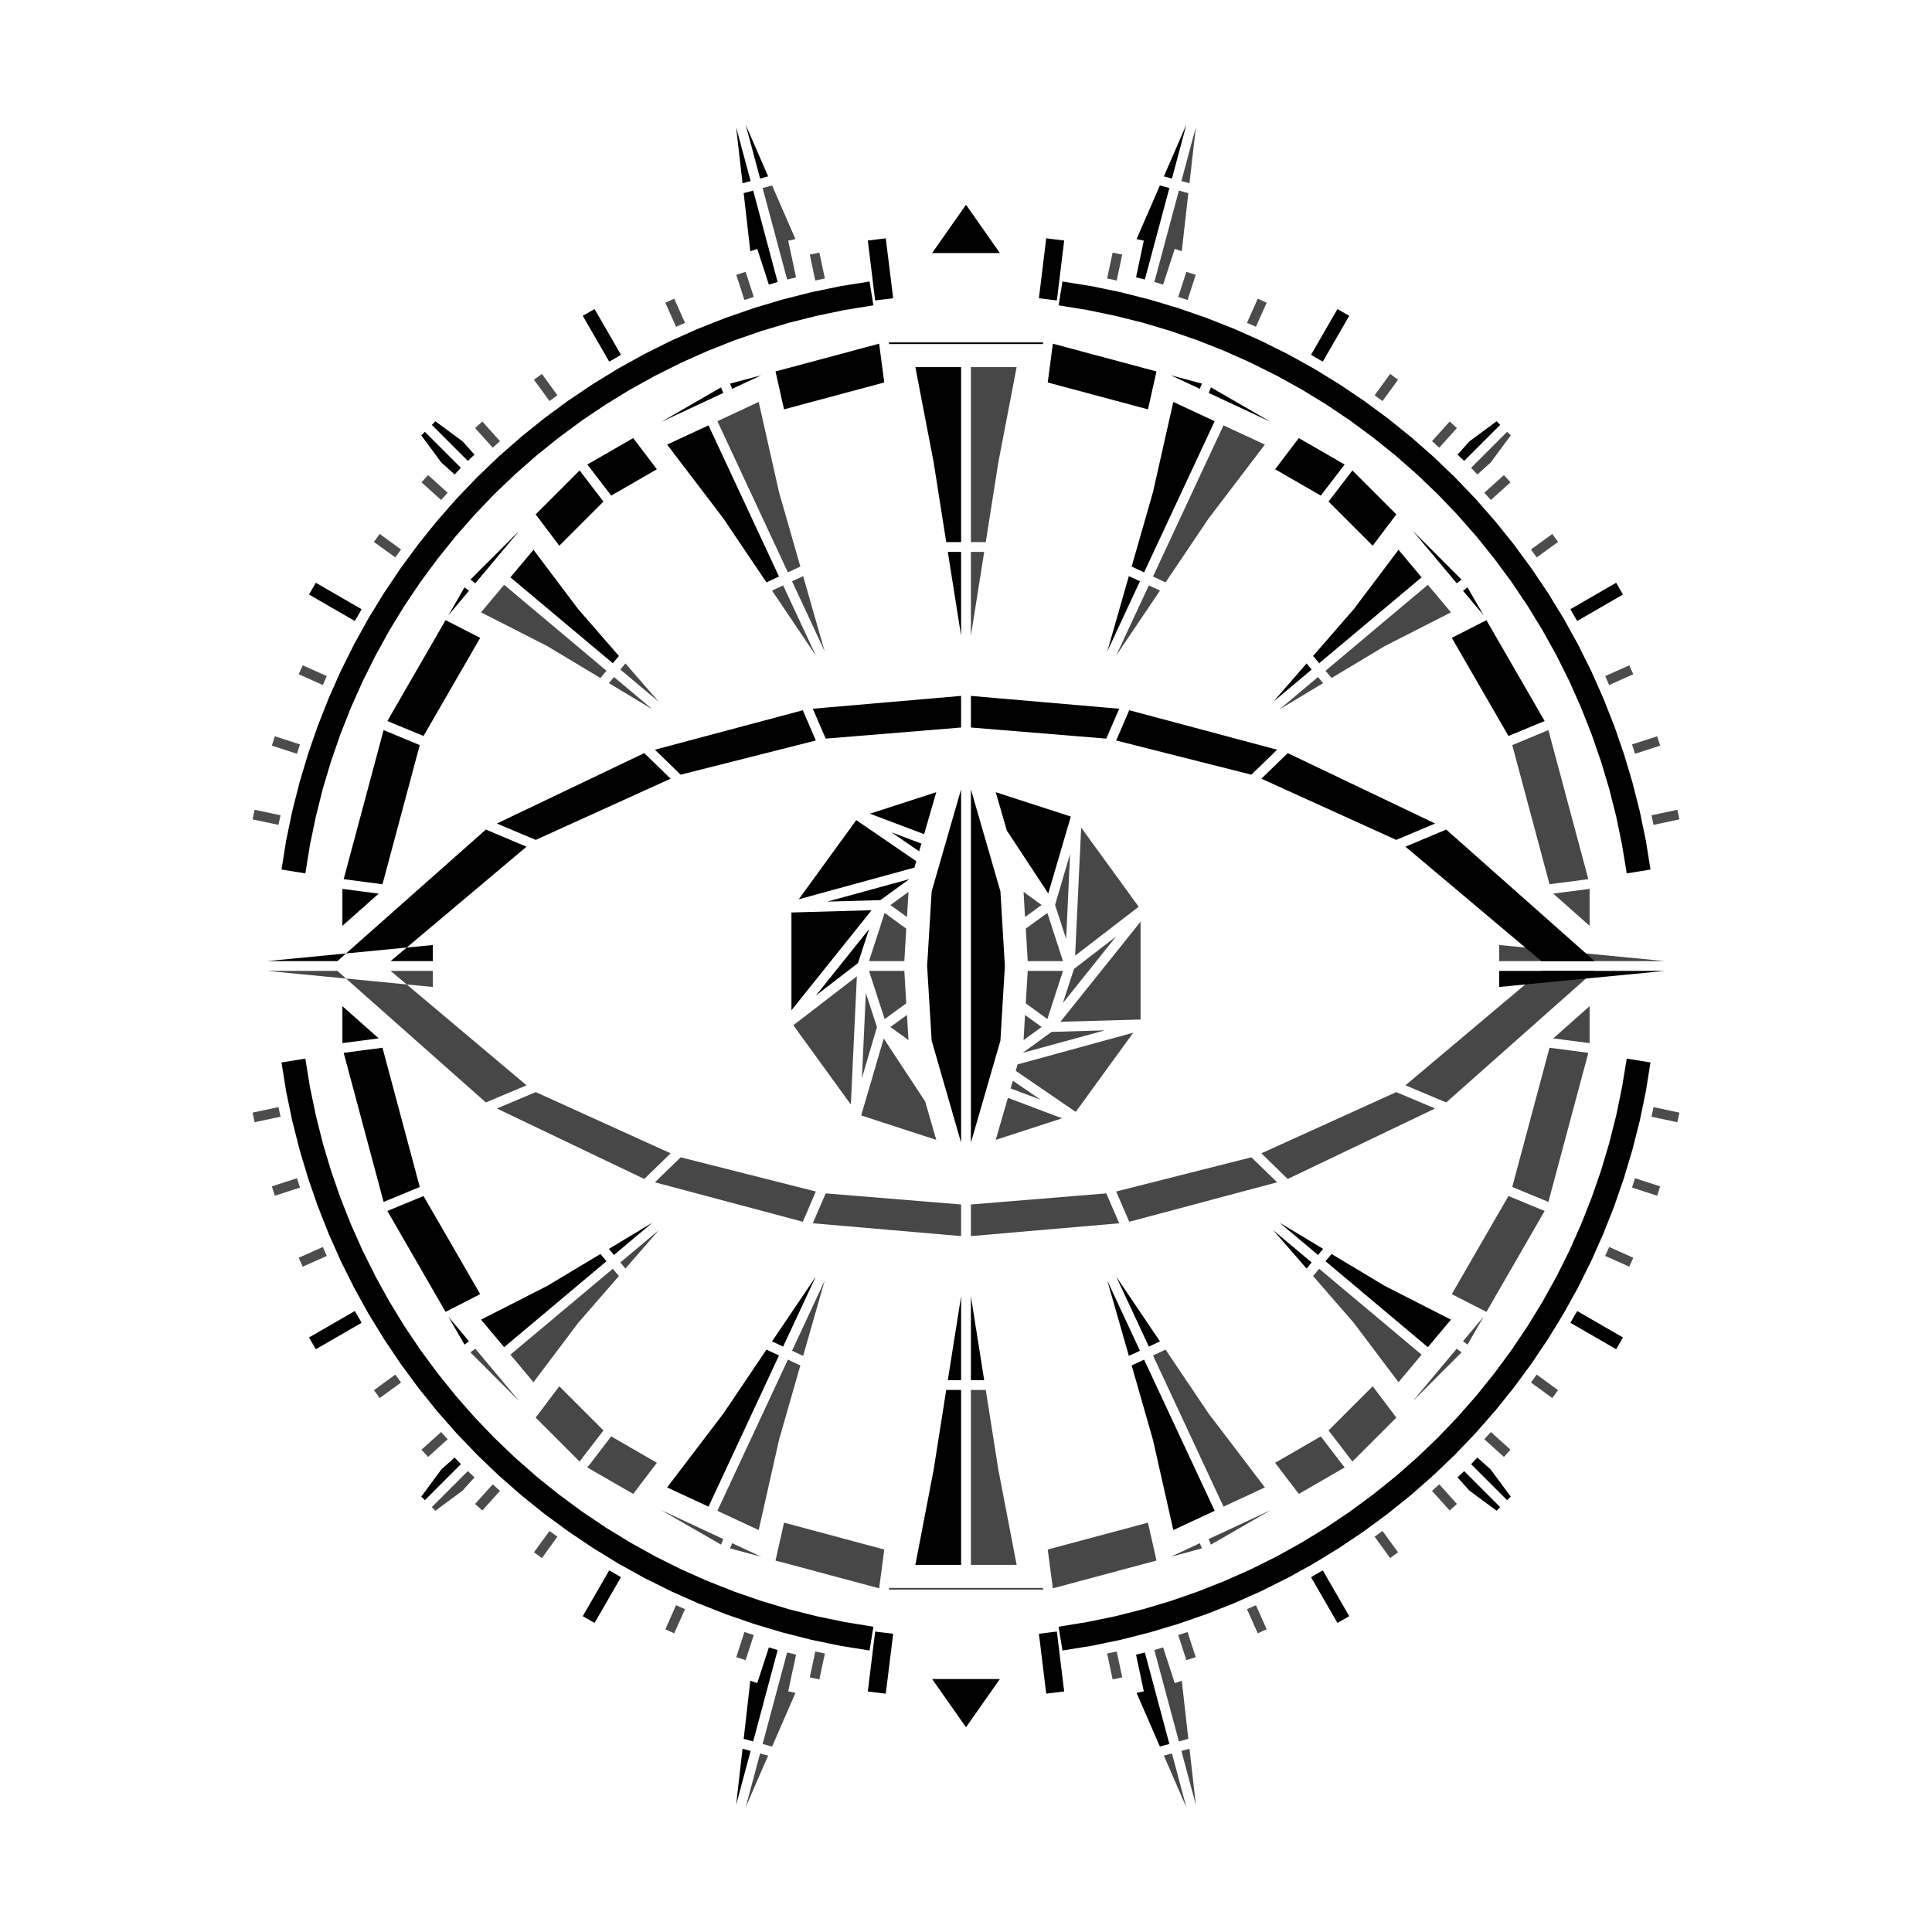
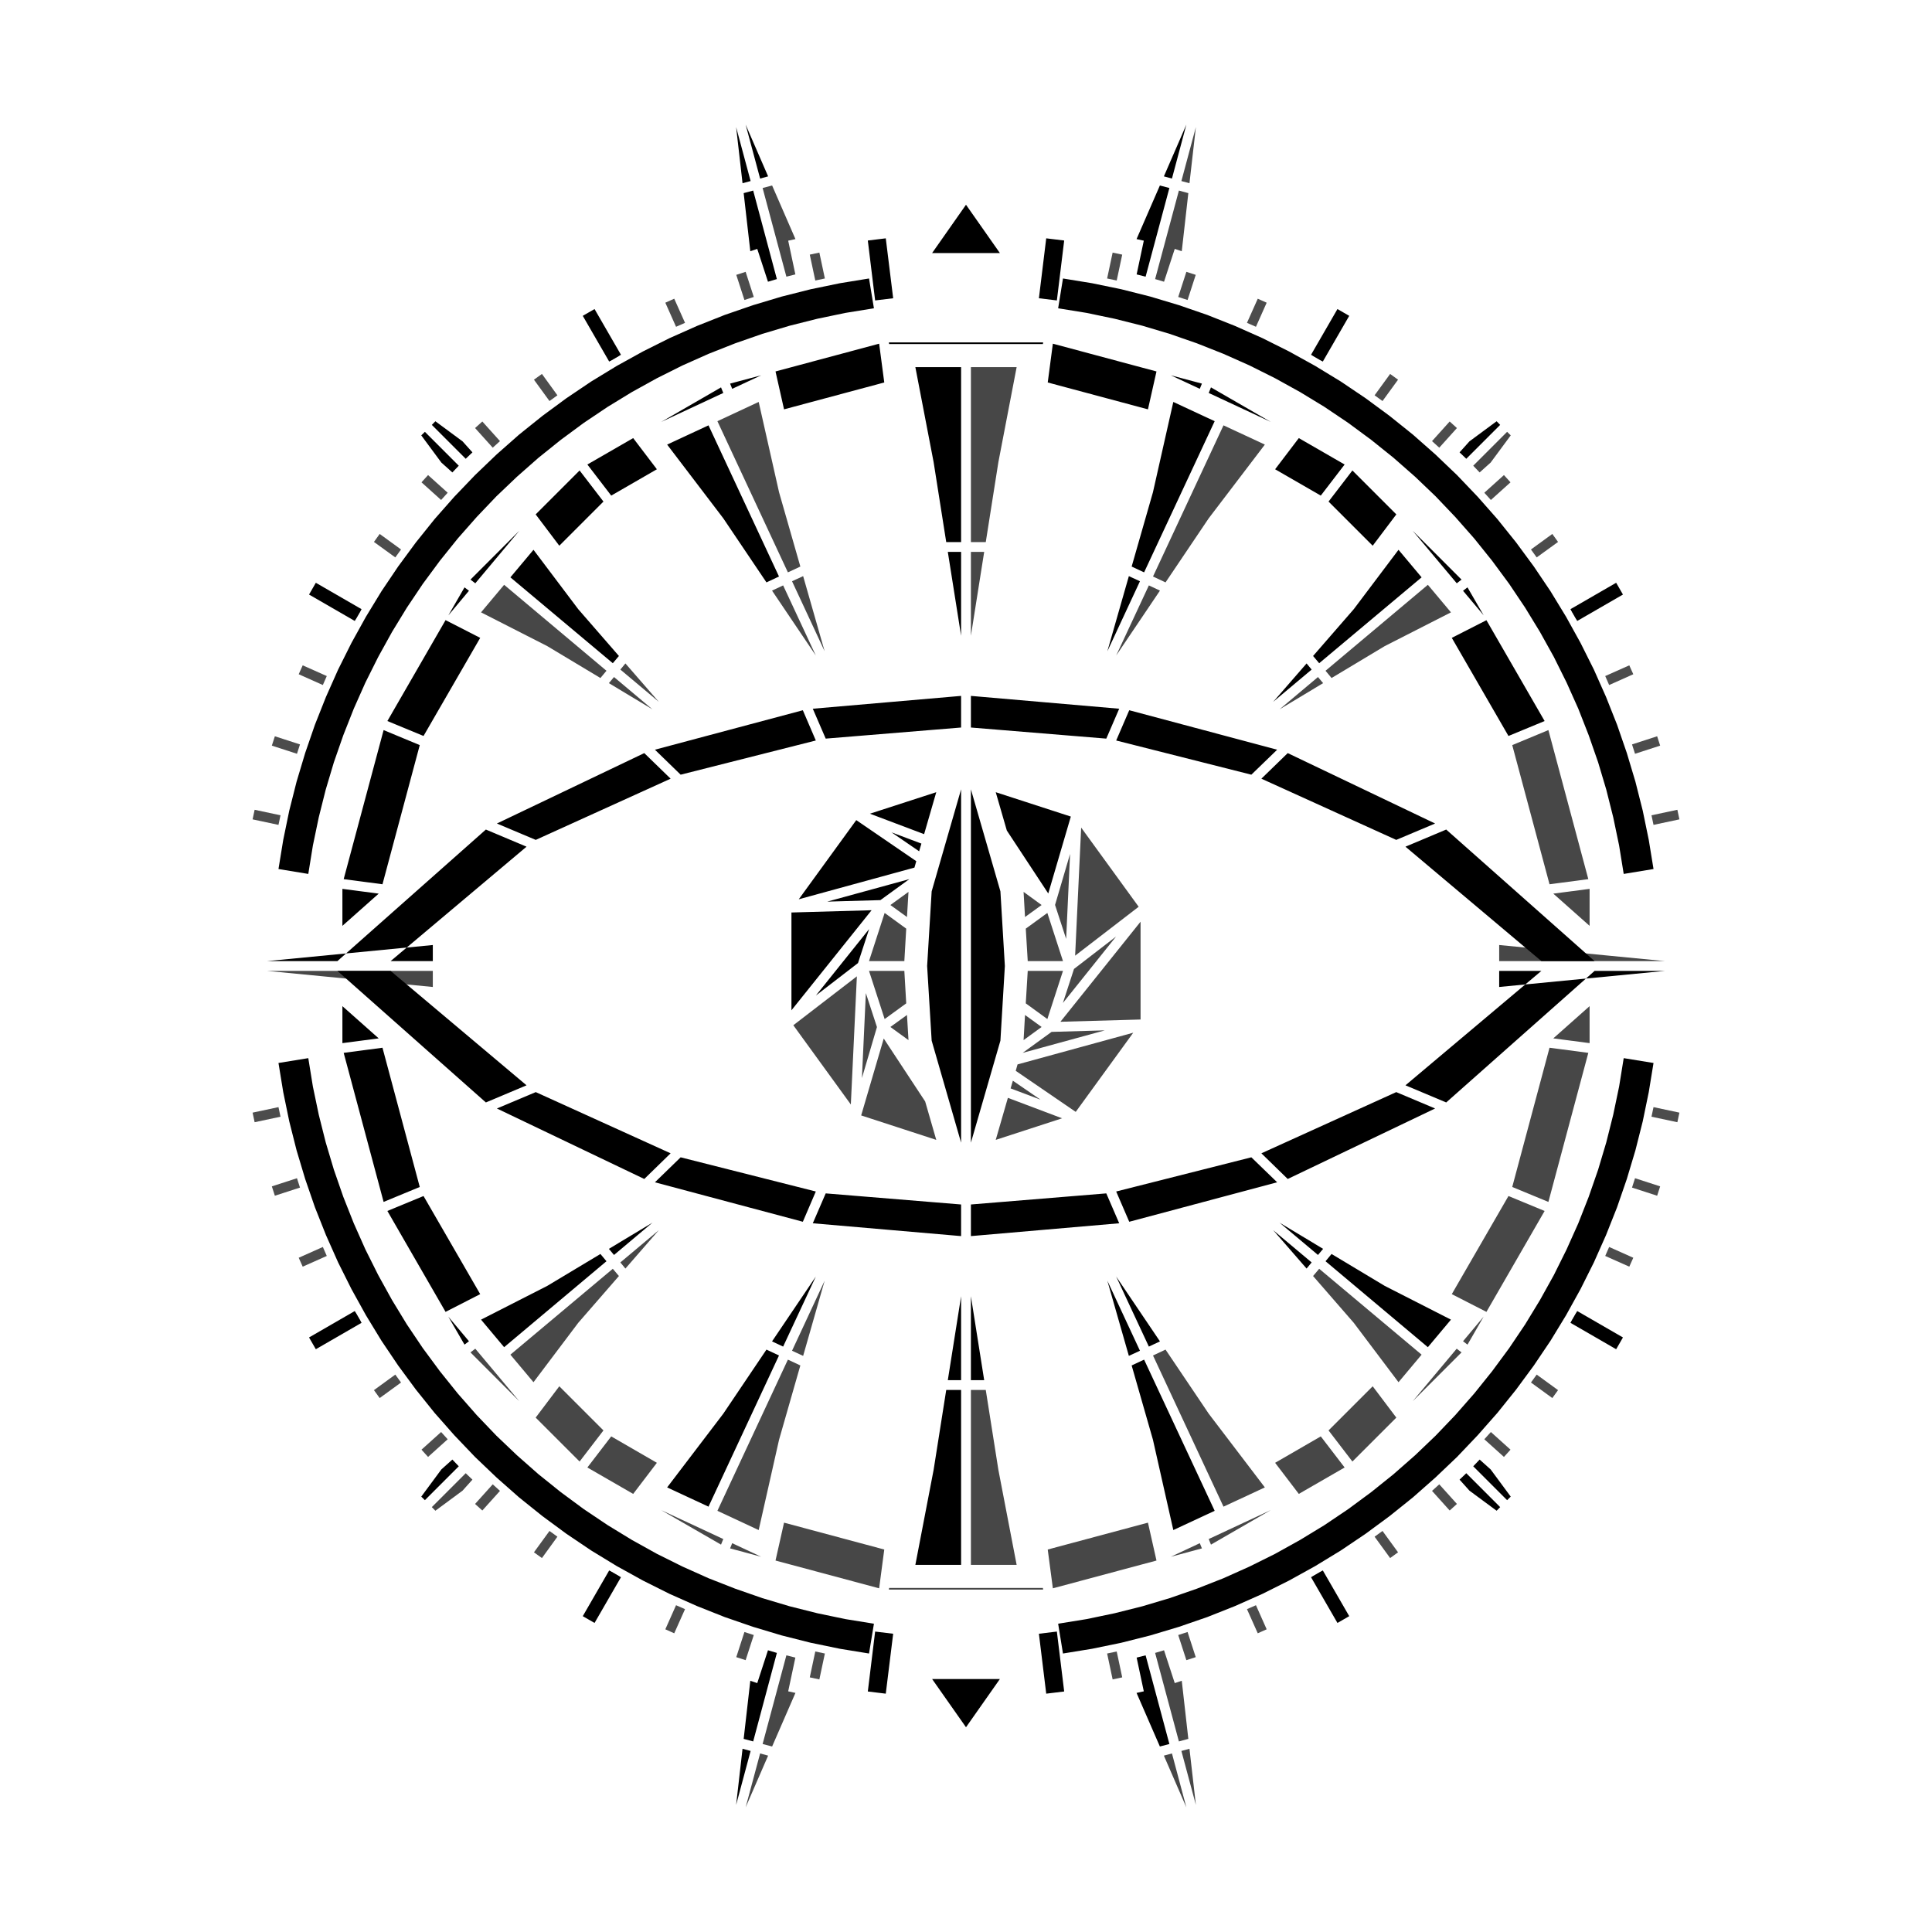
<svg xmlns="http://www.w3.org/2000/svg" viewBox="0 0 256 256" width="256" height="256">
  <g fill="currentColor" fill-rule="evenodd">
-     <path d="M154.95 24.91L151.7 37.04L150.53 36.75L151.56 31.89L150.6 31.68L153.69 24.58ZM155.29 23.66L154.22 23.37L157.2 16.51ZM198.78 56.3L194.01 61.07L193.13 60.24L194.71 58.48L198.31 55.82ZM197.52 194.71L200.18 198.31L199.7 198.78L194.93 194.01L195.76 193.13ZM198.78 199.7L198.31 200.18L194.71 197.52L193.13 195.76L194.01 194.93ZM154.95 231.09L153.69 231.42L150.6 224.32L151.56 224.11L150.53 219.25L151.7 218.96ZM103.04 218.64L99.8 230.75L98.54 230.41L99.42 222.71L100.34 223.02L101.88 218.29ZM99.46 232.01L97.54 239.16L98.39 231.72ZM61.07 194.01L56.3 198.78L55.82 198.31L58.48 194.71L60.24 193.13ZM61.07 61.99L60.24 62.87L58.48 61.29L55.82 57.69L56.3 57.22ZM61.29 58.48L62.87 60.24L61.99 61.07L57.22 56.3L57.69 55.82ZM103.04 37.36L101.88 37.71L100.34 32.98L99.42 33.29L98.54 25.59L99.8 25.25ZM99.46 23.99L98.39 24.28L97.54 16.84ZM101.78 23.37L100.72 23.66L98.8 16.51ZM132.49 33.53L123.51 33.53L128 27.13ZM128 228.87L123.51 222.48L132.49 222.48ZM144.64 37.92L148.5 38.72L152.32 39.69L156.1 40.82L159.83 42.11L163.5 43.56L167.1 45.16L170.63 46.92L174.08 48.83L177.44 50.89L180.71 53.09L183.89 55.43L186.96 57.9L189.92 60.5L192.77 63.23L195.5 66.08L198.1 69.04L200.57 72.11L202.91 75.29L205.11 78.56L207.17 81.92L209.08 85.37L210.84 88.9L212.44 92.5L213.89 96.17L215.18 99.9L216.31 103.68L217.28 107.5L218.08 111.36L218.7 115.22L215.55 115.73L214.93 111.95L214.16 108.21L213.23 104.53L212.14 100.89L210.89 97.28L209.49 93.74L207.95 90.27L206.25 86.86L204.4 83.53L202.42 80.29L200.29 77.12L198.03 74.06L195.66 71.11L193.14 68.24L190.51 65.49L187.76 62.86L184.89 60.34L181.94 57.97L178.88 55.71L175.71 53.58L172.47 51.6L169.14 49.76L165.73 48.06L162.26 46.51L158.72 45.11L155.12 43.86L151.47 42.77L147.79 41.85L144.05 41.07L140.27 40.46L140.78 37.3ZM218.7 140.78L218.08 144.64L217.28 148.5L216.31 152.32L215.18 156.1L213.89 159.83L212.44 163.5L210.84 167.1L209.08 170.63L207.17 174.08L205.11 177.44L202.91 180.71L200.57 183.89L198.1 186.96L195.5 189.92L192.77 192.77L189.92 195.5L186.96 198.1L183.89 200.57L180.71 202.91L177.44 205.11L174.08 207.17L170.63 209.08L167.1 210.84L163.5 212.44L159.83 213.89L156.1 215.18L152.32 216.31L148.5 217.28L144.64 218.08L140.78 218.7L140.27 215.55L144.05 214.93L147.79 214.16L151.47 213.23L155.12 212.14L158.72 210.89L162.26 209.49L165.73 207.95L169.14 206.25L172.47 204.4L175.71 202.42L178.88 200.29L181.94 198.03L184.89 195.66L187.76 193.14L190.51 190.51L193.14 187.76L195.66 184.89L198.03 181.94L200.29 178.88L202.42 175.71L204.4 172.47L206.25 169.14L207.95 165.73L209.49 162.26L210.89 158.72L212.14 155.12L213.23 151.47L214.16 147.79L214.93 144.05L215.55 140.27ZM41.07 144.05L41.85 147.79L42.77 151.47L43.86 155.12L45.11 158.72L46.51 162.26L48.06 165.73L49.76 169.14L51.6 172.47L53.58 175.71L55.71 178.88L57.97 181.94L60.34 184.89L62.86 187.76L65.49 190.51L68.24 193.14L71.11 195.66L74.06 198.03L77.12 200.29L80.29 202.42L83.53 204.4L86.86 206.25L90.27 207.95L93.74 209.49L97.28 210.89L100.89 212.14L104.53 213.23L108.21 214.16L111.95 214.93L115.73 215.55L115.22 218.7L111.36 218.08L107.5 217.28L103.68 216.31L99.9 215.18L96.17 213.89L92.5 212.44L88.9 210.84L85.37 209.08L81.92 207.17L78.56 205.11L75.29 202.91L72.11 200.57L69.04 198.1L66.08 195.5L63.23 192.77L60.5 189.92L57.9 186.96L55.43 183.89L53.09 180.71L50.89 177.44L48.83 174.08L46.92 170.63L45.16 167.1L43.56 163.5L42.11 159.83L40.82 156.1L39.69 152.32L38.72 148.5L37.92 144.64L37.3 140.78L40.46 140.27ZM115.73 40.46L111.95 41.07L108.21 41.85L104.53 42.77L100.89 43.86L97.28 45.11L93.74 46.51L90.27 48.06L86.86 49.76L83.53 51.6L80.29 53.58L77.12 55.71L74.06 57.97L71.11 60.34L68.24 62.86L65.49 65.49L62.86 68.24L60.34 71.11L57.97 74.06L55.71 77.12L53.58 80.29L51.6 83.53L49.76 86.86L48.06 90.27L46.51 93.74L45.11 97.28L43.86 100.89L42.77 104.53L41.85 108.21L41.07 111.95L40.46 115.73L37.3 115.22L37.92 111.36L38.72 107.5L39.69 103.68L40.82 99.9L42.11 96.17L43.56 92.5L45.16 88.9L46.92 85.37L48.83 81.92L50.89 78.56L53.09 75.29L55.43 72.11L57.9 69.04L60.5 66.08L63.23 63.23L66.08 60.5L69.04 57.9L72.11 55.43L75.29 53.09L78.56 50.89L81.92 48.83L85.37 46.92L88.9 45.16L92.5 43.56L96.17 42.11L99.9 40.82L103.68 39.69L107.5 38.72L111.36 37.92L115.22 37.3ZM178.78 41.85L175.28 47.91L173.72 47.01L177.22 40.95ZM215.05 78.78L208.99 82.28L208.09 80.72L214.15 77.22ZM215.05 177.22L214.15 178.78L208.09 175.28L208.99 173.72ZM178.78 214.15L177.22 215.05L173.72 208.99L175.28 208.09ZM82.28 208.99L78.78 215.05L77.22 214.15L80.72 208.09ZM47.91 175.28L41.85 178.78L40.95 177.22L47.01 173.72ZM47.91 80.72L47.01 82.28L40.95 78.78L41.85 77.22ZM82.28 47.01L80.72 47.91L77.22 41.85L78.78 40.95ZM118.35 39.52L115.96 39.81L114.99 31.87L117.37 31.58ZM141.01 31.87L140.04 39.81L137.66 39.52L138.63 31.58ZM141.01 224.13L138.63 224.42L137.66 216.48L140.04 216.19ZM118.35 216.48L117.37 224.42L114.99 224.13L115.96 216.19ZM138.19 45.59L117.81 45.59L117.78 45.37L138.22 45.37ZM153.24 49.22L152.11 54.24L138.83 50.68L139.51 45.54ZM159.26 50.83L158.98 51.52L155.14 49.73ZM178.17 61.55L175.01 65.67L168.96 62.18L172.1 58.05ZM168.39 55.91L160.16 52.07L160.46 51.33ZM193.66 76.8L193.03 77.29L187.19 70.33ZM185.02 68.16L181.89 72.31L176.04 66.46L179.2 62.34ZM204.67 95.54L199.88 97.52L192.37 84.52L196.96 82.18ZM196.59 81.53L193.86 78.28L194.45 77.83ZM62.14 177.72L61.55 178.17L59.41 174.47ZM63.63 171.48L59.04 173.83L51.33 160.46L56.12 158.48ZM55.62 157.28L50.83 159.26L45.54 139.51L50.68 138.83ZM50.18 137.59L45.37 138.22L45.37 133.32ZM50.18 118.41L45.37 122.68L45.37 117.78ZM55.62 98.73L50.68 117.17L45.54 116.49L50.83 96.74ZM63.63 84.52L56.12 97.52L51.33 95.54L59.04 82.17ZM62.14 78.28L59.41 81.54L61.55 77.83ZM62.98 77.29L62.34 76.8L68.81 70.33ZM79.96 66.46L74.11 72.31L70.98 68.16L76.8 62.34ZM87.04 62.18L80.99 65.67L77.83 61.55L83.9 58.05ZM95.84 52.07L87.61 55.91L95.54 51.33ZM117.17 50.68L103.89 54.24L102.76 49.22L116.49 45.54ZM97.02 51.52L96.74 50.83L100.86 49.73ZM76.62 80.72L82.01 86.92L81.2 87.88L67.63 76.5L70.69 72.85ZM103.22 76.39L101.56 77.17L95.84 68.68L88.4 58.91L93.88 56.36ZM127.35 71.83L125.38 71.83L123.71 61.24L121.29 48.65L127.35 48.65ZM127.35 84.24L125.59 73.13L127.35 73.13ZM160.95 55.81L151.6 75.84L149.95 75.07L152.77 65.23L155.47 53.26ZM151.05 77.02L146.73 86.3L149.58 76.34ZM188.37 76.5L174.8 87.88L173.99 86.92L179.38 80.72L185.31 72.85ZM173.8 88.72L168.71 92.99L173.13 87.91ZM183.49 170.39L192.26 174.86L189.2 178.51L175.64 167.12L176.44 166.16ZM173.8 167.28L173.13 168.09L168.71 163.01ZM175.32 165.48L174.64 166.29L169.55 162.01ZM160.95 200.19L155.47 202.74L152.77 190.77L149.95 180.93L151.6 180.16ZM151.05 178.98L149.58 179.66L146.73 169.7ZM153.7 177.74L152.23 178.43L147.9 169.15ZM127.35 207.35L121.29 207.35L123.71 194.76L125.38 184.18L127.35 184.18ZM127.35 182.88L125.59 182.88L127.35 171.76ZM130.41 182.88L128.65 182.88L128.65 171.76ZM103.22 179.61L93.88 199.64L88.4 197.09L95.84 187.32L101.56 178.83ZM103.77 178.43L102.3 177.74L108.1 169.15ZM80.36 167.12L66.8 178.51L63.74 174.86L72.51 170.39L79.56 166.16ZM81.36 166.29L80.68 165.48L86.45 162.01ZM69.77 112.19L51.76 127.35L44.71 127.35L64.38 109.92ZM88.86 103.18L70.99 111.29L65.84 109.12L85.37 99.79ZM108.1 98.12L90.19 102.65L86.78 99.34L106.38 94.11ZM127.35 96.4L109.41 97.87L107.7 93.91L127.35 92.21ZM148.3 93.91L146.59 97.87L128.65 96.4L128.65 92.21ZM169.23 99.34L165.81 102.65L147.9 98.12L149.63 94.11ZM190.16 109.12L185.01 111.29L167.14 103.18L170.63 99.79ZM211.29 127.35L204.24 127.35L186.23 112.19L191.63 109.92ZM57.35 127.35L35.4 127.35L57.35 125.22ZM198.65 130.78L198.65 128.65L220.6 128.65ZM141.89 108.2L138.9 118.39L133.41 110.05L131.94 104.97ZM104.87 133.87L104.87 120.91L115.49 120.61ZM113.69 127.61L108.11 131.91L115.16 123.11ZM121.41 114.11L121.17 114.96L105.84 119.16L113.46 108.67ZM116.66 119.27L109.61 119.47L120.49 116.49ZM122.45 110.53L115.27 107.82L124.06 104.97ZM122.09 111.78L121.79 112.8L118.13 110.29ZM132.56 118.11L133.15 128L132.56 137.89L128.65 151.41L128.65 104.59ZM127.35 151.41L123.45 137.89L122.85 128L123.45 118.11L127.35 104.59Z" />
-     <path d="M157.46 25.59L156.59 33.29L155.66 32.98L154.12 37.71L152.96 37.36L156.21 25.25ZM157.61 24.28L156.54 23.99L158.46 16.84ZM200.18 57.69L197.52 61.29L195.76 62.87L194.93 61.99L199.7 57.22ZM155.66 223.02L156.59 222.71L157.46 230.41L156.21 230.75L152.96 218.64L154.12 218.29ZM158.46 239.16L156.54 232.01L157.61 231.72ZM157.2 239.49L154.22 232.63L155.29 232.34ZM105.48 219.25L104.44 224.11L105.4 224.32L102.31 231.42L101.05 231.09L104.3 218.96ZM101.78 232.63L98.8 239.49L100.72 232.34ZM62.87 195.76L61.29 197.52L57.69 200.18L57.22 199.7L61.99 194.93ZM105.4 31.68L104.44 31.89L105.48 36.75L104.3 37.04L101.05 24.91L102.31 24.58ZM210.46 116.49L205.32 117.17L200.38 98.73L205.17 96.74ZM210.63 138.22L205.82 137.59L210.63 133.32ZM210.63 122.68L205.82 118.41L210.63 117.78ZM210.46 139.51L205.17 159.26L200.38 157.28L205.32 138.83ZM194.45 178.17L193.86 177.72L196.59 174.46ZM204.67 160.46L196.96 173.83L192.37 171.48L199.88 158.48ZM185.02 187.84L179.2 193.66L176.04 189.54L181.89 183.69ZM193.66 179.2L187.19 185.67L193.02 178.71ZM160.46 204.67L160.16 203.93L168.39 200.09ZM178.17 194.45L172.1 197.95L168.96 193.83L175.01 190.33ZM153.24 206.78L139.51 210.46L138.83 205.32L152.11 201.76ZM159.26 205.17L155.14 206.28L158.98 204.48ZM138.22 210.63L117.78 210.63L117.81 210.41L138.19 210.41ZM117.17 205.32L116.49 210.46L102.76 206.78L103.89 201.76ZM100.86 206.28L96.74 205.17L97.02 204.48ZM95.84 203.93L95.54 204.67L87.61 200.1ZM87.04 193.83L83.9 197.95L77.83 194.45L80.99 190.33ZM79.96 189.54L76.8 193.66L70.98 187.84L74.11 183.69ZM68.81 185.67L62.34 179.2L62.98 178.71ZM80.36 88.88L79.56 89.84L72.51 85.61L63.74 81.14L66.8 77.49ZM87.29 92.99L82.2 88.72L82.87 87.91ZM86.45 93.99L80.68 90.52L81.36 89.71ZM103.23 65.23L106.05 75.07L104.4 75.84L95.06 55.81L100.53 53.26ZM109.27 86.3L104.95 77.02L106.42 76.34ZM108.1 86.86L102.3 78.26L103.77 77.57ZM132.29 61.24L130.62 71.83L128.65 71.83L128.65 48.65L134.71 48.65ZM128.65 84.24L128.65 73.13L130.41 73.13ZM167.6 58.91L160.16 68.68L154.44 77.17L152.78 76.39L162.12 56.36ZM153.7 78.26L147.9 86.86L152.23 77.57ZM192.26 81.14L183.49 85.61L176.44 89.84L175.64 88.88L189.2 77.49ZM175.32 90.52L169.55 93.99L174.64 89.71ZM188.37 179.5L185.31 183.15L179.38 175.28L173.99 169.08L174.8 168.12ZM160.16 187.32L167.6 197.09L162.12 199.64L152.78 179.61L154.44 178.83ZM132.29 194.76L134.71 207.35L128.65 207.35L128.65 184.18L130.62 184.18ZM106.05 180.93L103.23 190.77L100.53 202.74L95.06 200.19L104.4 180.16ZM106.42 179.66L104.95 178.98L109.27 169.7ZM82.01 169.08L76.62 175.28L70.69 183.15L67.63 179.5L81.2 168.12ZM82.87 168.09L82.2 167.28L87.29 163.01ZM69.77 143.81L64.38 146.08L44.71 128.65L51.76 128.65ZM88.86 152.82L85.37 156.22L65.84 146.88L70.99 144.71ZM108.1 157.88L106.38 161.89L86.78 156.66L90.19 153.35ZM127.35 159.6L127.35 163.79L107.7 162.09L109.41 158.13ZM148.3 162.09L128.65 163.79L128.65 159.6L146.59 158.13ZM169.23 156.66L149.63 161.89L147.9 157.88L165.81 153.35ZM190.16 146.88L170.63 156.22L167.14 152.82L185.01 144.71ZM191.63 146.08L186.23 143.81L204.24 128.65L211.29 128.65ZM57.35 130.78L35.4 128.65L57.35 128.65ZM220.6 127.35L198.65 127.35L198.65 125.22ZM138.02 119.92L135.82 121.51L135.63 118.18ZM150.88 120.15L142.46 126.63L143.26 109.66ZM141.27 124.41L139.8 119.91L141.79 113.15ZM140.85 127.35L136.18 127.35L135.92 123.05L138.78 120.97ZM151.13 135.09L140.51 135.39L151.13 122.13ZM140.84 132.9L142.31 128.39L147.89 124.09ZM138.78 135.03L135.92 132.95L136.18 128.65L140.85 128.65ZM142.54 147.33L134.59 141.89L134.83 141.04L150.16 136.84ZM135.51 139.51L139.34 136.73L146.39 136.53ZM138.02 136.08L135.63 137.82L135.82 134.49ZM140.73 148.18L131.94 151.04L133.55 145.47ZM137.87 145.71L133.91 144.22L134.21 143.2ZM122.59 145.95L124.06 151.04L114.11 147.8L117.1 137.61ZM120.38 137.82L117.98 136.08L120.18 134.49ZM112.74 146.35L105.12 135.85L113.54 129.37ZM116.2 136.09L114.21 142.85L114.73 131.59ZM120.08 132.95L117.22 135.03L115.15 128.65L119.83 128.65ZM120.08 123.05L119.83 127.35L115.15 127.35L117.22 120.97ZM120.18 121.51L117.98 119.92L120.38 118.18Z" fill-opacity="0.72" />
+     <path d="M154.95 24.91L151.8 36.66L150.61 36.36L151.56 31.89L150.6 31.68L153.69 24.58ZM155.29 23.66L154.22 23.37L157.2 16.51ZM198.78 56.3L194.29 60.79L193.4 59.94L194.71 58.48L198.31 55.82ZM197.52 194.71L200.18 198.31L199.7 198.78L195.21 194.29L196.06 193.4ZM198.78 199.7L198.31 200.18L194.71 197.52L193.4 196.06L194.29 195.21ZM154.95 231.09L153.69 231.42L150.6 224.32L151.56 224.11L150.61 219.64L151.8 219.34ZM102.94 219.02L99.8 230.75L98.54 230.41L99.42 222.71L100.34 223.02L101.76 218.67ZM99.46 232.01L97.54 239.16L98.39 231.72ZM60.79 194.29L56.3 198.78L55.82 198.31L58.48 194.71L59.94 193.4ZM60.79 61.71L59.94 62.6L58.48 61.29L55.82 57.69L56.3 57.22ZM61.29 58.48L62.6 59.94L61.71 60.79L57.22 56.3L57.69 55.82ZM102.94 36.98L101.76 37.33L100.34 32.98L99.42 33.29L98.54 25.59L99.8 25.25ZM99.46 23.99L98.39 24.28L97.54 16.84ZM101.78 23.37L100.72 23.66L98.8 16.51ZM132.49 33.53L123.51 33.53L128 27.13ZM128 228.87L123.51 222.48L132.49 222.48ZM144.71 37.53L148.59 38.33L152.43 39.3L156.23 40.44L159.97 41.73L163.65 43.19L167.27 44.8L170.81 46.57L174.28 48.49L177.66 50.55L180.94 52.76L184.13 55.11L187.22 57.59L190.19 60.21L193.06 62.95L195.79 65.81L198.41 68.78L200.89 71.87L203.24 75.06L205.45 78.34L207.51 81.72L209.43 85.19L211.2 88.73L212.81 92.35L214.27 96.03L215.56 99.77L216.7 103.57L217.67 107.41L218.47 111.29L219.1 115.15L215.15 115.8L214.54 112.03L213.76 108.29L212.84 104.63L211.76 101.01L210.51 97.42L209.13 93.9L207.58 90.44L205.89 87.04L204.05 83.73L202.09 80.52L199.97 77.36L197.71 74.3L195.35 71.36L192.83 68.5L190.23 65.77L187.51 63.17L184.64 60.65L181.7 58.29L178.64 56.03L175.49 53.91L172.27 51.95L168.96 50.12L165.56 48.42L162.1 46.88L158.59 45.49L154.99 44.24L151.37 43.16L147.71 42.24L143.98 41.46L140.21 40.85L140.85 36.9ZM219.1 140.85L218.47 144.71L217.67 148.59L216.7 152.43L215.56 156.23L214.27 159.97L212.81 163.65L211.2 167.27L209.43 170.81L207.51 174.28L205.45 177.66L203.24 180.94L200.89 184.13L198.41 187.22L195.79 190.19L193.06 193.06L190.19 195.79L187.22 198.41L184.13 200.89L180.94 203.24L177.66 205.45L174.28 207.51L170.81 209.43L167.27 211.2L163.65 212.81L159.97 214.27L156.23 215.56L152.43 216.7L148.59 217.67L144.71 218.47L140.85 219.1L140.21 215.15L143.98 214.54L147.71 213.76L151.37 212.84L154.99 211.76L158.59 210.51L162.1 209.13L165.56 207.58L168.96 205.89L172.27 204.05L175.49 202.09L178.64 199.97L181.7 197.71L184.64 195.35L187.51 192.83L190.23 190.23L192.83 187.51L195.35 184.64L197.71 181.7L199.97 178.64L202.09 175.49L204.05 172.27L205.89 168.96L207.58 165.56L209.13 162.1L210.51 158.59L211.76 154.99L212.84 151.37L213.76 147.71L214.54 143.98L215.15 140.21ZM41.46 143.98L42.24 147.71L43.16 151.37L44.24 154.99L45.49 158.59L46.88 162.1L48.42 165.56L50.12 168.96L51.95 172.27L53.91 175.49L56.03 178.64L58.29 181.7L60.65 184.64L63.17 187.51L65.77 190.23L68.5 192.83L71.36 195.35L74.3 197.71L77.36 199.97L80.52 202.09L83.73 204.05L87.04 205.89L90.44 207.58L93.9 209.13L97.42 210.51L101.01 211.76L104.63 212.84L108.29 213.76L112.03 214.54L115.8 215.15L115.15 219.1L111.29 218.47L107.41 217.67L103.57 216.7L99.77 215.56L96.03 214.27L92.35 212.81L88.73 211.2L85.19 209.43L81.72 207.51L78.34 205.45L75.06 203.24L71.87 200.89L68.78 198.41L65.81 195.79L62.95 193.06L60.21 190.19L57.59 187.22L55.11 184.13L52.76 180.94L50.55 177.66L48.49 174.28L46.57 170.81L44.8 167.27L43.19 163.65L41.73 159.97L40.44 156.23L39.3 152.43L38.33 148.59L37.53 144.71L36.9 140.85L40.85 140.21ZM115.8 40.85L112.03 41.46L108.29 42.24L104.63 43.16L101.01 44.24L97.42 45.49L93.9 46.88L90.44 48.42L87.04 50.12L83.73 51.95L80.52 53.91L77.36 56.03L74.3 58.29L71.36 60.65L68.5 63.17L65.77 65.77L63.17 68.5L60.65 71.36L58.29 74.3L56.03 77.36L53.91 80.52L51.95 83.73L50.12 87.04L48.42 90.44L46.88 93.9L45.49 97.42L44.24 101.01L43.16 104.63L42.24 108.29L41.46 112.03L40.85 115.8L36.9 115.15L37.53 111.29L38.33 107.41L39.3 103.57L40.44 99.77L41.73 96.03L43.19 92.35L44.8 88.73L46.57 85.19L48.49 81.72L50.55 78.34L52.76 75.06L55.11 71.87L57.59 68.78L60.21 65.81L62.95 62.95L65.81 60.21L68.78 57.59L71.87 55.11L75.06 52.76L78.34 50.55L81.72 48.49L85.19 46.57L88.73 44.8L92.35 43.19L96.03 41.73L99.77 40.44L103.57 39.3L107.41 38.33L111.29 37.53L115.15 36.9ZM178.78 41.85L175.28 47.91L173.72 47.01L177.22 40.95ZM215.05 78.78L208.99 82.28L208.09 80.72L214.15 77.22ZM215.05 177.22L214.15 178.78L208.09 175.28L208.99 173.72ZM178.78 214.15L177.22 215.05L173.72 208.99L175.28 208.09ZM82.28 208.99L78.78 215.05L77.22 214.15L80.72 208.09ZM47.91 175.28L41.85 178.78L40.95 177.22L47.01 173.72ZM47.91 80.72L47.01 82.28L40.95 78.78L41.85 77.22ZM82.28 47.01L80.72 47.91L77.22 41.85L78.78 40.95ZM118.35 39.52L115.96 39.81L114.99 31.87L117.37 31.58ZM141.01 31.87L140.04 39.81L137.66 39.52L138.63 31.58ZM141.01 224.13L138.63 224.42L137.66 216.48L140.04 216.19ZM118.35 216.48L117.37 224.42L114.99 224.13L115.96 216.19ZM138.19 45.59L117.81 45.59L117.78 45.37L138.22 45.37ZM153.24 49.22L152.11 54.24L138.83 50.68L139.51 45.54ZM159.26 50.83L158.98 51.52L155.14 49.73ZM178.17 61.55L175.01 65.67L168.96 62.18L172.1 58.05ZM168.39 55.91L160.16 52.07L160.46 51.33ZM193.66 76.8L193.03 77.29L187.19 70.33ZM185.02 68.16L181.89 72.31L176.04 66.46L179.2 62.34ZM204.67 95.54L199.88 97.52L192.37 84.52L196.96 82.18ZM196.59 81.53L193.86 78.28L194.45 77.83ZM62.14 177.72L61.55 178.17L59.41 174.47ZM63.63 171.48L59.04 173.83L51.33 160.46L56.12 158.48ZM55.62 157.28L50.83 159.26L45.54 139.51L50.68 138.83ZM50.18 137.59L45.37 138.22L45.37 133.32ZM50.18 118.41L45.37 122.68L45.37 117.78ZM55.62 98.73L50.68 117.17L45.54 116.49L50.83 96.74ZM63.63 84.52L56.12 97.52L51.33 95.54L59.04 82.17ZM62.14 78.28L59.41 81.54L61.55 77.83ZM62.98 77.29L62.34 76.8L68.81 70.33ZM79.96 66.46L74.11 72.31L70.98 68.16L76.8 62.34ZM87.04 62.18L80.99 65.67L77.83 61.55L83.9 58.05ZM95.84 52.07L87.61 55.91L95.54 51.33ZM117.17 50.68L103.89 54.24L102.76 49.22L116.49 45.54ZM97.02 51.52L96.74 50.83L100.86 49.73ZM76.62 80.72L82.01 86.92L81.2 87.88L67.63 76.5L70.69 72.85ZM103.22 76.39L101.56 77.17L95.84 68.68L88.4 58.91L93.88 56.36ZM127.35 71.83L125.38 71.83L123.71 61.24L121.29 48.65L127.35 48.65ZM127.35 84.24L125.59 73.13L127.35 73.13ZM160.95 55.81L151.6 75.84L149.95 75.07L152.77 65.23L155.47 53.26ZM151.05 77.02L146.73 86.3L149.58 76.34ZM188.37 76.5L174.8 87.88L173.99 86.92L179.38 80.72L185.31 72.85ZM173.8 88.72L168.71 92.99L173.13 87.91ZM183.49 170.39L192.26 174.86L189.2 178.51L175.64 167.12L176.44 166.16ZM173.8 167.28L173.13 168.09L168.71 163.01ZM175.32 165.48L174.64 166.29L169.55 162.01ZM160.95 200.19L155.47 202.74L152.77 190.77L149.95 180.93L151.6 180.16ZM151.05 178.98L149.58 179.66L146.73 169.7ZM153.7 177.74L152.23 178.43L147.9 169.15ZM127.35 207.35L121.29 207.35L123.71 194.76L125.38 184.18L127.35 184.18ZM127.35 182.88L125.59 182.88L127.35 171.76ZM130.41 182.88L128.65 182.88L128.65 171.76ZM103.22 179.61L93.88 199.64L88.4 197.09L95.84 187.32L101.56 178.83ZM103.77 178.43L102.3 177.74L108.1 169.15ZM80.36 167.12L66.8 178.51L63.74 174.86L72.51 170.39L79.56 166.16ZM81.36 166.29L80.68 165.48L86.45 162.01ZM69.77 112.19L51.76 127.35L44.71 127.35L64.38 109.92ZM88.86 103.18L70.99 111.29L65.84 109.12L85.37 99.79ZM108.1 98.12L90.19 102.65L86.78 99.34L106.38 94.11ZM127.35 96.4L109.41 97.87L107.7 93.91L127.35 92.21ZM148.3 93.91L146.59 97.87L128.65 96.4L128.65 92.21ZM169.23 99.34L165.81 102.65L147.9 98.12L149.63 94.11ZM190.16 109.12L185.01 111.29L167.14 103.18L170.63 99.79ZM211.29 127.35L204.24 127.35L186.23 112.19L191.63 109.92ZM69.77 143.81L64.38 146.08L44.71 128.65L51.76 128.65ZM88.86 152.82L85.37 156.22L65.84 146.88L70.99 144.71ZM108.1 157.88L106.38 161.89L86.78 156.66L90.19 153.35ZM127.35 159.6L127.35 163.79L107.7 162.09L109.41 158.13ZM148.3 162.09L128.65 163.79L128.65 159.6L146.59 158.13ZM169.23 156.66L149.63 161.89L147.9 157.88L165.81 153.35ZM190.16 146.88L170.63 156.22L167.14 152.82L185.01 144.71ZM191.63 146.08L186.23 143.81L204.24 128.65L211.29 128.65ZM57.35 127.35L35.4 127.35L57.35 125.22ZM198.65 130.78L198.65 128.65L220.6 128.65ZM141.89 108.2L138.9 118.39L133.41 110.05L131.94 104.97ZM104.87 133.87L104.87 120.91L115.49 120.61ZM113.69 127.61L108.11 131.91L115.16 123.11ZM121.41 114.11L121.17 114.96L105.84 119.16L113.46 108.67ZM116.66 119.27L109.61 119.47L120.49 116.49ZM122.45 110.53L115.27 107.82L124.06 104.97ZM122.09 111.78L121.79 112.8L118.13 110.29ZM132.56 118.11L133.15 128L132.56 137.89L128.65 151.41L128.65 104.59ZM127.35 151.41L123.45 137.89L122.85 128L123.45 118.11L127.35 104.59Z" />
+     <path d="M157.46 25.59L156.59 33.29L155.66 32.98L154.24 37.33L153.06 36.98L156.21 25.25ZM157.61 24.28L156.54 23.99L158.46 16.84ZM200.18 57.69L197.52 61.29L196.06 62.6L195.21 61.71L199.7 57.22ZM155.66 223.02L156.59 222.71L157.46 230.41L156.21 230.75L153.06 219.02L154.24 218.67ZM158.46 239.16L156.54 232.01L157.61 231.72ZM157.2 239.49L154.22 232.63L155.29 232.34ZM105.39 219.64L104.44 224.11L105.4 224.32L102.31 231.42L101.05 231.09L104.2 219.34ZM101.78 232.63L98.8 239.49L100.72 232.34ZM62.6 196.06L61.29 197.52L57.69 200.18L57.22 199.7L61.71 195.21ZM105.4 31.68L104.44 31.89L105.39 36.36L104.2 36.66L101.05 24.91L102.31 24.58ZM210.46 116.49L205.32 117.17L200.38 98.73L205.17 96.74ZM210.63 138.22L205.82 137.59L210.63 133.32ZM210.63 122.68L205.82 118.41L210.63 117.78ZM210.46 139.51L205.17 159.26L200.38 157.28L205.32 138.83ZM194.45 178.17L193.86 177.72L196.59 174.46ZM204.67 160.46L196.96 173.83L192.37 171.48L199.88 158.48ZM185.02 187.84L179.2 193.66L176.04 189.54L181.89 183.69ZM193.66 179.2L187.19 185.67L193.02 178.71ZM160.46 204.67L160.16 203.93L168.39 200.09ZM178.17 194.45L172.1 197.95L168.96 193.83L175.01 190.33ZM153.24 206.78L139.51 210.46L138.83 205.32L152.11 201.76ZM159.26 205.17L155.14 206.28L158.98 204.48ZM138.22 210.63L117.78 210.63L117.81 210.41L138.19 210.41ZM117.17 205.32L116.49 210.46L102.76 206.78L103.89 201.76ZM100.86 206.28L96.74 205.17L97.02 204.48ZM95.84 203.93L95.54 204.67L87.61 200.1ZM87.04 193.83L83.9 197.95L77.83 194.45L80.99 190.33ZM79.96 189.54L76.8 193.66L70.98 187.84L74.11 183.69ZM68.81 185.67L62.34 179.2L62.98 178.71ZM80.36 88.88L79.56 89.84L72.51 85.61L63.74 81.14L66.8 77.49ZM87.29 92.99L82.2 88.72L82.87 87.91ZM86.45 93.99L80.68 90.52L81.36 89.71ZM103.23 65.23L106.05 75.07L104.4 75.84L95.06 55.81L100.53 53.26ZM109.27 86.3L104.95 77.02L106.42 76.34ZM108.1 86.86L102.3 78.26L103.77 77.57ZM132.29 61.24L130.62 71.83L128.65 71.83L128.65 48.65L134.71 48.65ZM128.65 84.24L128.65 73.13L130.41 73.13ZM167.6 58.91L160.16 68.68L154.44 77.17L152.78 76.39L162.12 56.36ZM153.7 78.26L147.9 86.86L152.23 77.57ZM192.26 81.14L183.49 85.61L176.44 89.84L175.64 88.88L189.2 77.49ZM175.32 90.52L169.55 93.99L174.64 89.71ZM188.37 179.5L185.31 183.15L179.38 175.28L173.99 169.08L174.8 168.12ZM160.16 187.32L167.6 197.09L162.12 199.64L152.78 179.61L154.44 178.83ZM132.29 194.76L134.71 207.35L128.65 207.35L128.65 184.18L130.62 184.18ZM106.05 180.93L103.23 190.77L100.53 202.74L95.06 200.19L104.4 180.16ZM106.42 179.66L104.95 178.98L109.27 169.7ZM82.01 169.08L76.62 175.28L70.69 183.15L67.63 179.5L81.2 168.12ZM82.87 168.09L82.2 167.28L87.29 163.01ZM57.35 130.78L35.4 128.65L57.35 128.65ZM220.6 127.35L198.65 127.35L198.65 125.22ZM138.02 119.92L135.82 121.51L135.63 118.18ZM150.88 120.15L142.46 126.63L143.26 109.66ZM141.27 124.41L139.8 119.91L141.79 113.15ZM140.85 127.35L136.18 127.35L135.92 123.05L138.78 120.97ZM151.13 135.09L140.51 135.39L151.13 122.13ZM140.84 132.9L142.31 128.39L147.89 124.09ZM138.78 135.03L135.92 132.95L136.18 128.65L140.85 128.65ZM142.54 147.33L134.59 141.89L134.83 141.04L150.16 136.84ZM135.51 139.51L139.34 136.73L146.39 136.53ZM138.02 136.08L135.63 137.82L135.82 134.49ZM140.73 148.18L131.94 151.04L133.55 145.47ZM137.87 145.71L133.91 144.22L134.21 143.2ZM122.59 145.95L124.06 151.04L114.11 147.8L117.1 137.61ZM120.38 137.82L117.98 136.08L120.18 134.49ZM112.74 146.35L105.12 135.85L113.54 129.37ZM116.2 136.09L114.21 142.85L114.73 131.59ZM120.08 132.95L117.22 135.03L115.15 128.65L119.83 128.65ZM120.08 123.05L119.83 127.35L115.15 127.35L117.22 120.97ZM120.18 121.51L117.98 119.92L120.38 118.18Z" fill-opacity="0.72" />
    <path d="M148.7 33.74L147.97 37.17L146.7 36.9L147.43 33.47ZM158.44 36.42L157.36 39.75L156.12 39.35L157.2 36.02ZM167.84 40.11L166.42 43.3L165.23 42.78L166.66 39.58ZM176.81 44.75L175.06 47.79L173.94 47.14L175.69 44.1ZM185.25 50.31L183.19 53.14L182.14 52.38L184.2 49.55ZM193.05 56.72L190.71 59.32L189.75 58.45L192.09 55.85ZM200.15 63.91L197.55 66.25L196.68 65.29L199.28 62.95ZM206.45 71.81L203.62 73.86L202.86 72.81L205.69 70.75ZM211.9 80.31L208.87 82.06L208.22 80.94L211.25 79.19ZM216.42 89.34L213.22 90.77L212.7 89.58L215.89 88.16ZM219.98 98.8L216.65 99.88L216.25 98.64L219.58 97.56ZM222.53 108.57L219.1 109.3L218.83 108.03L222.26 107.3ZM222.53 147.43L222.26 148.7L218.83 147.97L219.1 146.7ZM219.98 157.2L219.58 158.44L216.25 157.36L216.65 156.12ZM216.42 166.66L215.89 167.84L212.7 166.42L213.22 165.23ZM211.9 175.69L211.25 176.81L208.22 175.06L208.87 173.94ZM206.45 184.2L205.69 185.25L202.86 183.19L203.62 182.14ZM200.15 192.09L199.28 193.05L196.68 190.71L197.55 189.75ZM193.05 199.28L192.09 200.15L189.75 197.55L190.71 196.68ZM185.25 205.69L184.2 206.45L182.14 203.62L183.19 202.86ZM176.81 211.25L175.69 211.9L173.94 208.87L175.06 208.22ZM167.84 215.89L166.66 216.42L165.23 213.22L166.42 212.7ZM158.44 219.58L157.2 219.98L156.12 216.65L157.36 216.25ZM148.7 222.26L147.43 222.53L146.7 219.1L147.97 218.83ZM109.3 219.1L108.57 222.53L107.3 222.26L108.03 218.83ZM99.88 216.65L98.8 219.98L97.56 219.58L98.64 216.25ZM90.77 213.22L89.34 216.42L88.16 215.89L89.58 212.7ZM82.06 208.87L80.31 211.9L79.19 211.25L80.94 208.22ZM73.86 203.62L71.81 206.45L70.75 205.69L72.81 202.86ZM66.25 197.55L63.91 200.15L62.95 199.28L65.29 196.68ZM59.32 190.71L56.72 193.05L55.85 192.09L58.45 189.75ZM53.14 183.19L50.31 185.25L49.55 184.2L52.38 182.14ZM47.79 175.06L44.75 176.81L44.1 175.69L47.14 173.94ZM43.3 166.42L40.11 167.84L39.58 166.66L42.78 165.23ZM39.75 157.36L36.42 158.44L36.02 157.2L39.35 156.12ZM37.17 147.97L33.74 148.7L33.47 147.43L36.9 146.7ZM37.17 108.03L36.9 109.3L33.47 108.57L33.74 107.3ZM39.75 98.64L39.35 99.88L36.02 98.8L36.42 97.56ZM43.3 89.58L42.78 90.77L39.58 89.34L40.11 88.16ZM47.79 80.94L47.14 82.06L44.1 80.31L44.75 79.19ZM53.14 72.81L52.38 73.86L49.55 71.81L50.31 70.75ZM59.32 65.29L58.45 66.25L55.85 63.91L56.72 62.95ZM66.25 58.45L65.29 59.32L62.95 56.72L63.91 55.85ZM73.86 52.38L72.81 53.14L70.75 50.31L71.81 49.55ZM82.06 47.14L80.94 47.79L79.19 44.75L80.31 44.1ZM90.77 42.78L89.58 43.3L88.16 40.11L89.34 39.58ZM99.88 39.35L98.64 39.75L97.56 36.42L98.8 36.02ZM109.3 36.9L108.03 37.17L107.3 33.74L108.57 33.47Z" fill-opacity="0.7" />
  </g>
</svg>
